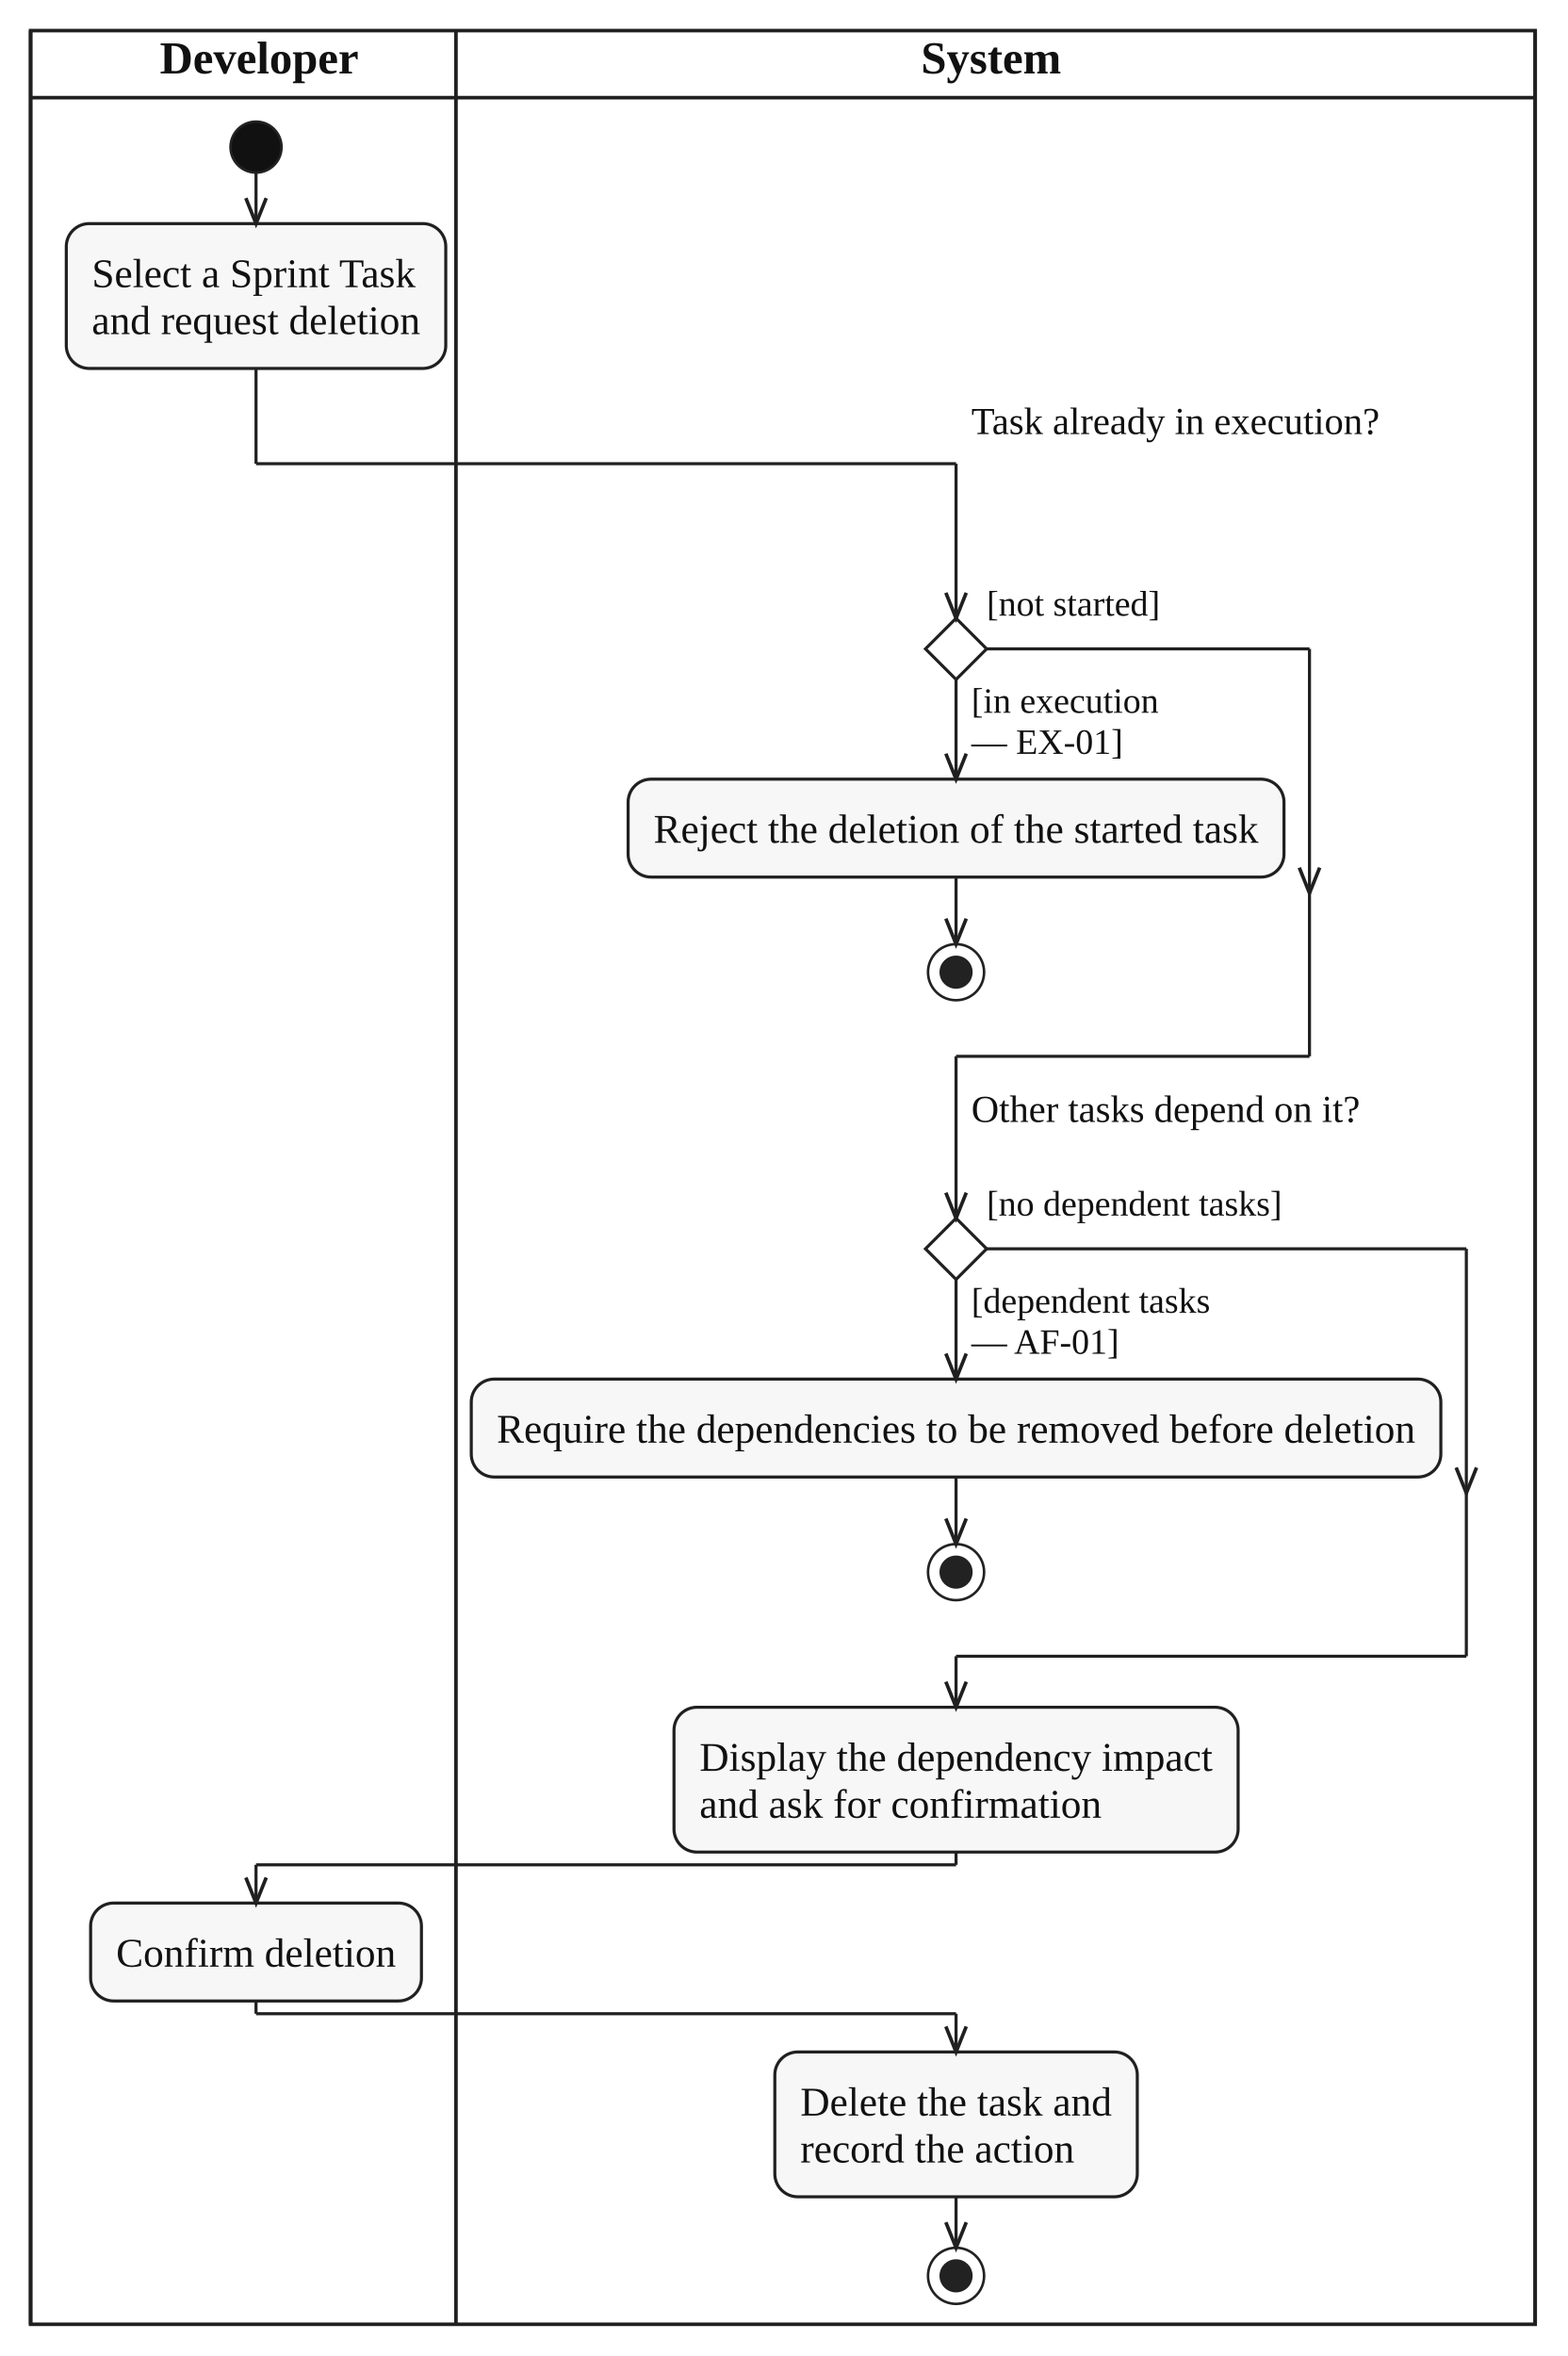
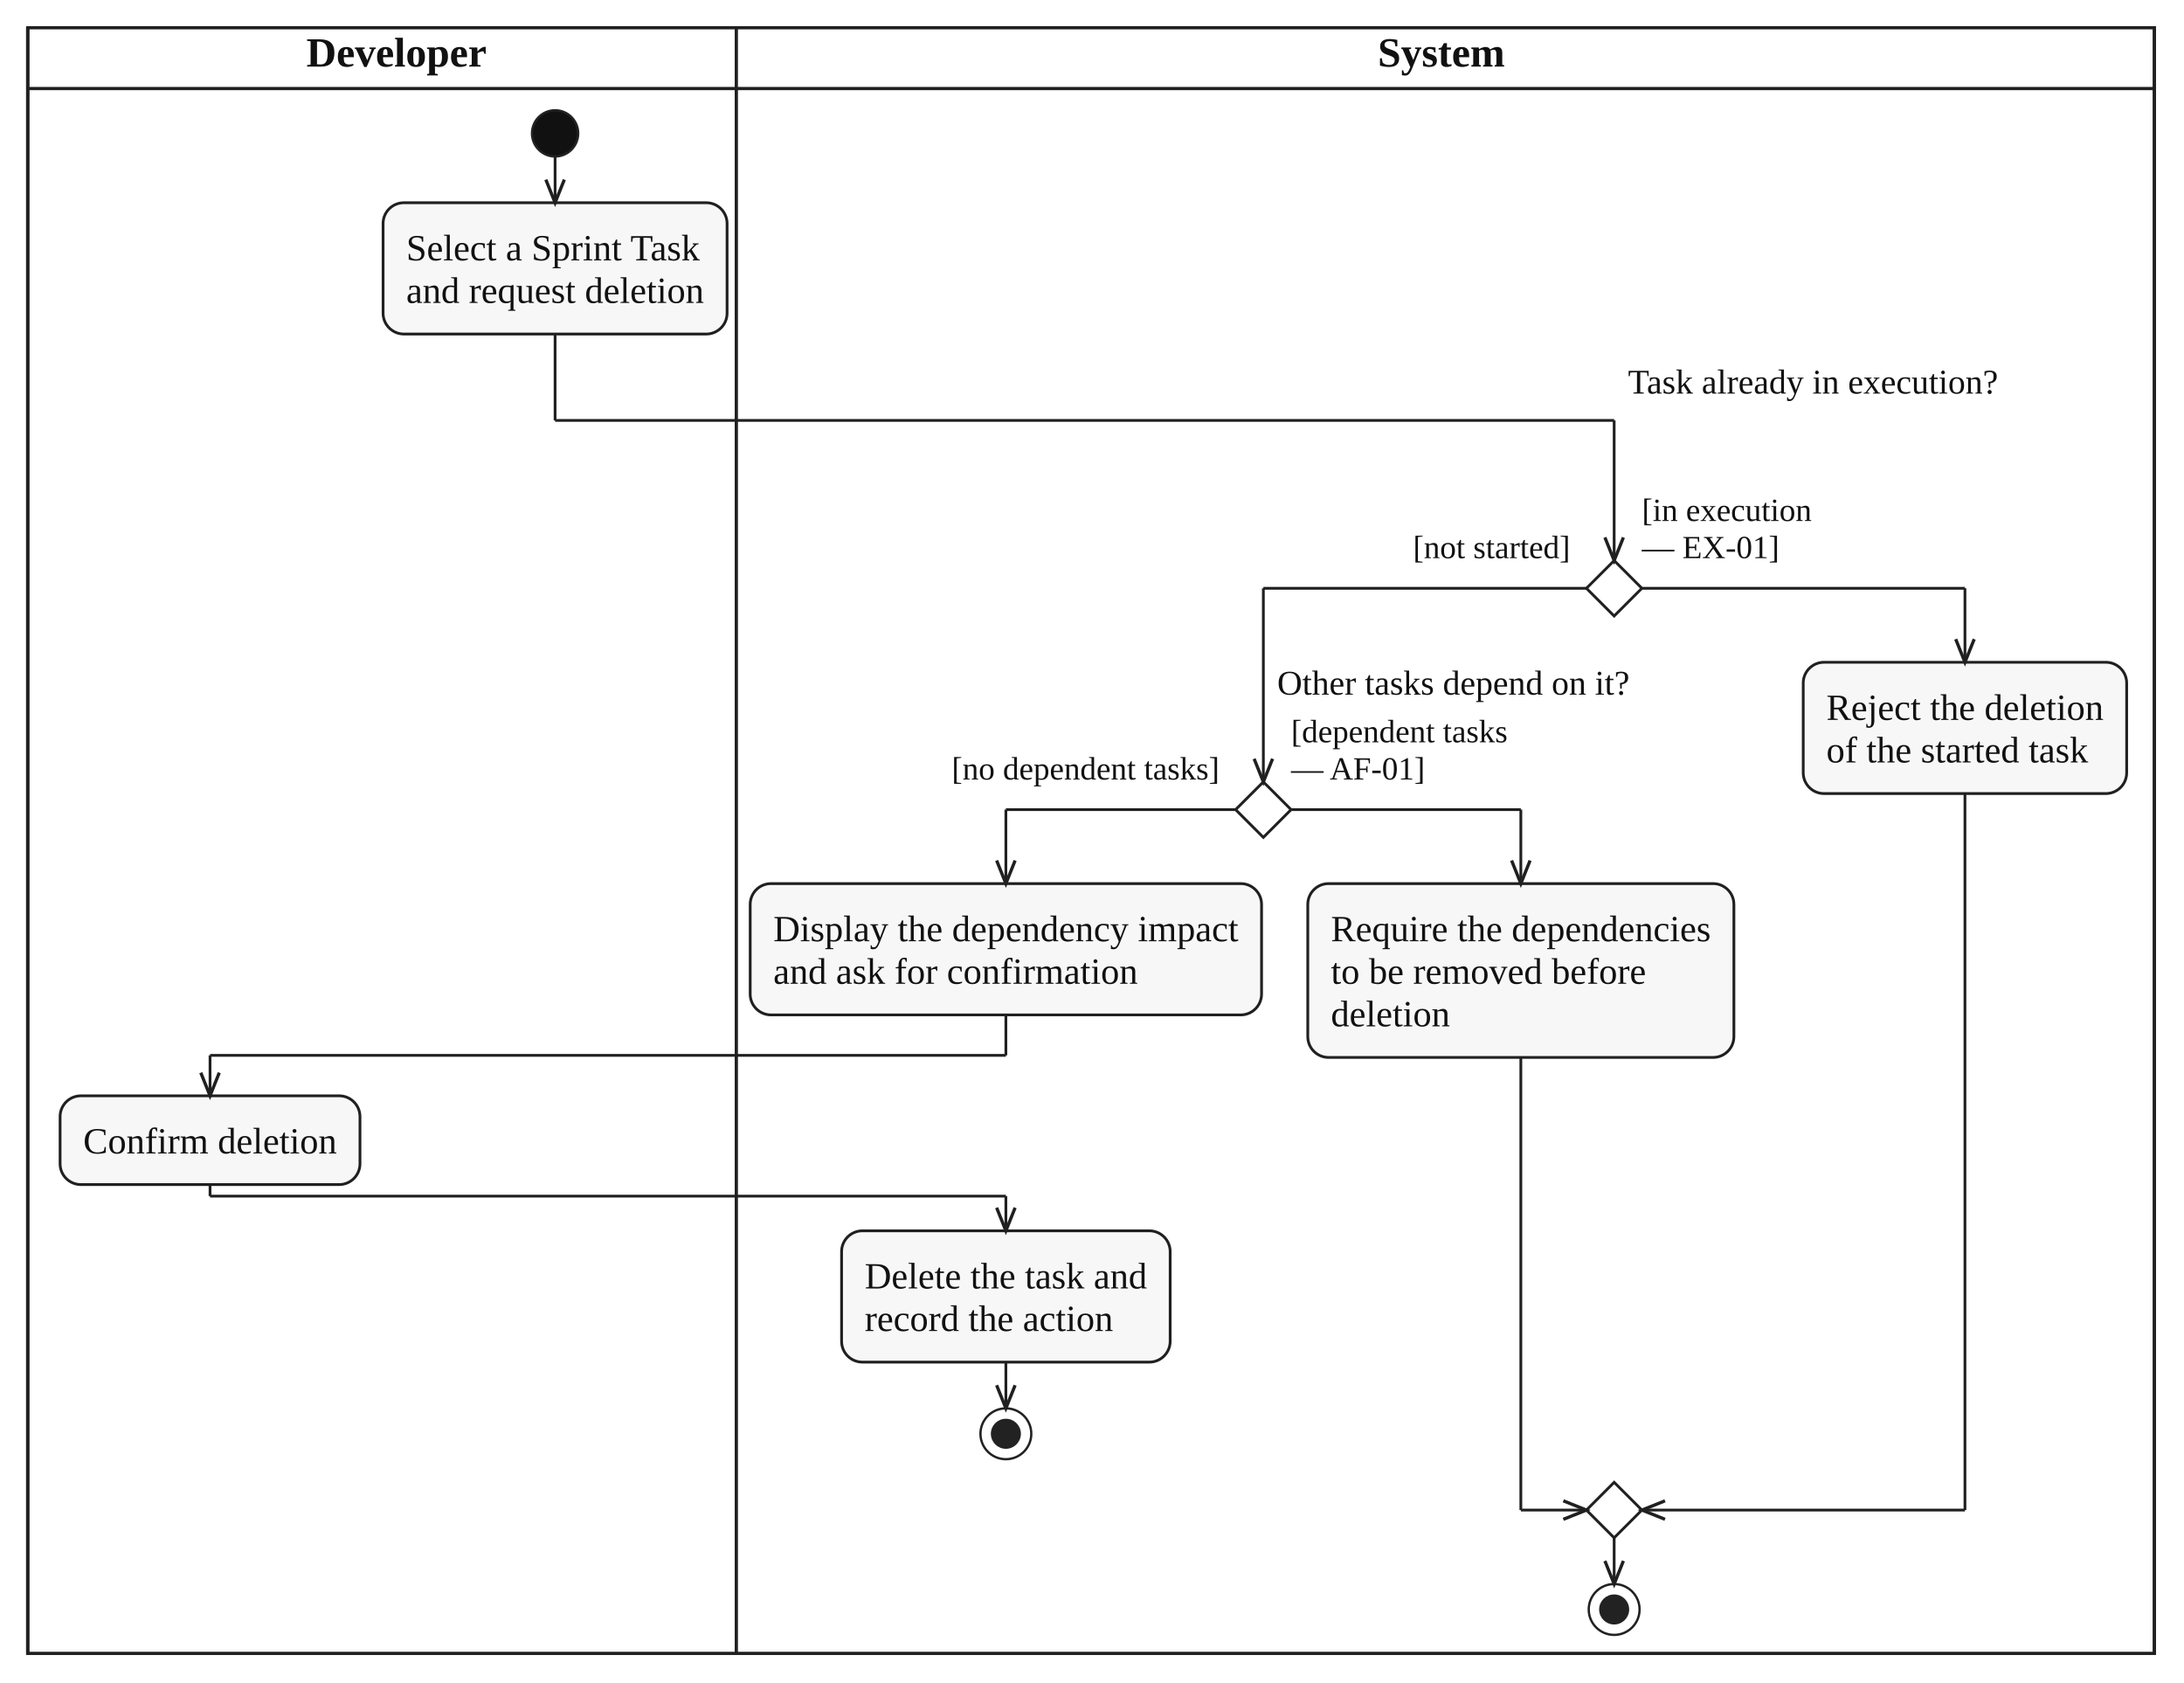
- <svg xmlns="http://www.w3.org/2000/svg" contentStyleType="text/css" height="924px" preserveAspectRatio="none" style="width:615px;height:924px;background:#FFFFFF;" version="1.1" viewBox="-5 0.394 615 924" width="615px" zoomAndPan="magnify" data-pres-formatted="1">
-   <rect id="pres-background" x="-5" y="0.394" width="615" height="924" fill="#FFFFFF" stroke="none" />
+ <svg xmlns="http://www.w3.org/2000/svg" contentStyleType="text/css" height="728px" preserveAspectRatio="none" style="width:945px;height:728px;background:#FFFFFF;" version="1.1" viewBox="-5 0.394 945 728" width="945px" zoomAndPan="magnify" data-pres-formatted="1">
+   <rect id="pres-background" x="-5" y="0.394" width="945" height="728" fill="#FFFFFF" stroke="none" />
  <defs />
  <g>
-     <rect fill="#FFFFFF" height="30.698" style="stroke:#FFFFFF;stroke-width:1.0;" width="575.391" x="15" y="12.394" />
-     <ellipse cx="95.422" cy="58.092" fill="#111111" rx="10" ry="10" style="stroke:#222222;stroke-width:1.0;" />
-     <rect fill="#F7F7F7" height="56.797" rx="9" ry="9" style="stroke:#202020;stroke-width:1.2;" width="148.844" x="21" y="88.092" />
-     <text fill="#111111" font-family="Times New Roman" font-size="16" lengthAdjust="spacing" textLength="128.414" x="31" y="113.029">Select a Sprint Task</text>
-     <text fill="#111111" font-family="Times New Roman" font-size="16" lengthAdjust="spacing" textLength="128.844" x="31" y="131.428">and request deletion</text>
-     <rect fill="#F7F7F7" height="38.398" rx="9" ry="9" style="stroke:#202020;stroke-width:1.2;" width="129.758" x="30.543" y="746.759" />
-     <text fill="#111111" font-family="Times New Roman" font-size="16" lengthAdjust="spacing" textLength="109.758" x="40.543" y="771.696">Confirm deletion</text>
-     <line style="stroke:#202020;stroke-width:1.4;" x1="7" x2="7" y1="12.394" y2="911.954" />
-     <rect fill="#F7F7F7" height="38.398" rx="9" ry="9" style="stroke:#202020;stroke-width:1.2;" width="257.25" x="241.367" y="305.975" />
-     <text fill="#111111" font-family="Times New Roman" font-size="16" lengthAdjust="spacing" textLength="237.25" x="251.367" y="330.912">Reject the deletion of the started task</text>
-     <ellipse cx="369.992" cy="381.674" fill="none" rx="11" ry="11" style="stroke:#222222;stroke-width:1.0;" />
-     <ellipse cx="369.992" cy="381.674" fill="#222222" rx="6" ry="6" style="stroke:#222222;stroke-width:1.0;" />
-     <polygon fill="#FFFFFF" points="369.992,242.876,381.992,254.876,369.992,266.876,357.992,254.876,369.992,242.876" style="stroke:#202020;stroke-width:1.2;" />
-     <text fill="#111111" font-family="Times New Roman" font-size="15" lengthAdjust="spacing" textLength="161.177" x="375.992" y="170.637">Task already in execution?</text>
-     <text fill="#111111" font-family="Times New Roman" font-size="15" lengthAdjust="spacing" textLength="3.75" x="375.992" y="187.886"> </text>
-     <text fill="#111111" font-family="Times New Roman" font-size="15" lengthAdjust="spacing" textLength="3.75" x="375.992" y="205.134"> </text>
-     <text fill="#111111" font-family="Times New Roman" font-size="15" lengthAdjust="spacing" textLength="3.75" x="375.992" y="222.383"> </text>
-     <text fill="#111111" font-family="Times New Roman" font-size="15" lengthAdjust="spacing" textLength="3.75" x="375.992" y="239.631"> </text>
-     <text fill="#111111" font-family="Times New Roman" font-size="14" lengthAdjust="spacing" textLength="80.473" x="375.992" y="279.946">  [in execution</text>
-     <text fill="#111111" font-family="Times New Roman" font-size="14" lengthAdjust="spacing" textLength="66.486" x="375.992" y="296.045">  — EX-01]</text>
-     <text fill="#111111" font-family="Times New Roman" font-size="6" lengthAdjust="spacing" textLength="1.5" x="375.992" y="304.675"> </text>
-     <text fill="#111111" font-family="Times New Roman" font-size="14" lengthAdjust="spacing" textLength="75.031" x="381.992" y="241.848">[not started]  </text>
-     <text fill="#111111" font-family="Times New Roman" font-size="6" lengthAdjust="spacing" textLength="1.5" x="381.992" y="250.477"> </text>
-     <rect fill="#F7F7F7" height="38.398" rx="9" ry="9" style="stroke:#202020;stroke-width:1.2;" width="380.297" x="179.844" y="541.263" />
-     <text fill="#111111" font-family="Times New Roman" font-size="16" lengthAdjust="spacing" textLength="360.297" x="189.844" y="566.2">Require the dependencies to be removed before deletion</text>
-     <ellipse cx="369.992" cy="616.962" fill="none" rx="11" ry="11" style="stroke:#222222;stroke-width:1.0;" />
-     <ellipse cx="369.992" cy="616.962" fill="#222222" rx="6" ry="6" style="stroke:#222222;stroke-width:1.0;" />
-     <polygon fill="#FFFFFF" points="369.992,478.164,381.992,490.164,369.992,502.164,357.992,490.164,369.992,478.164" style="stroke:#202020;stroke-width:1.2;" />
-     <text fill="#111111" font-family="Times New Roman" font-size="15" lengthAdjust="spacing" textLength="152.461" x="375.992" y="440.422">Other tasks depend on it?</text>
-     <text fill="#111111" font-family="Times New Roman" font-size="15" lengthAdjust="spacing" textLength="3.75" x="375.992" y="457.671"> </text>
-     <text fill="#111111" font-family="Times New Roman" font-size="15" lengthAdjust="spacing" textLength="3.75" x="375.992" y="474.919"> </text>
-     <text fill="#111111" font-family="Times New Roman" font-size="14" lengthAdjust="spacing" textLength="100.693" x="375.992" y="515.234">  [dependent tasks</text>
-     <text fill="#111111" font-family="Times New Roman" font-size="14" lengthAdjust="spacing" textLength="65.721" x="375.992" y="531.333">  — AF-01]</text>
-     <text fill="#111111" font-family="Times New Roman" font-size="6" lengthAdjust="spacing" textLength="1.5" x="375.992" y="539.963"> </text>
-     <text fill="#111111" font-family="Times New Roman" font-size="14" lengthAdjust="spacing" textLength="122.856" x="381.992" y="477.136">[no dependent tasks]  </text>
-     <text fill="#111111" font-family="Times New Roman" font-size="6" lengthAdjust="spacing" textLength="1.5" x="381.992" y="485.766"> </text>
-     <rect fill="#F7F7F7" height="56.797" rx="9" ry="9" style="stroke:#202020;stroke-width:1.2;" width="221.266" x="259.359" y="669.962" />
-     <text fill="#111111" font-family="Times New Roman" font-size="16" lengthAdjust="spacing" textLength="201.266" x="269.359" y="694.899">Display the dependency impact</text>
-     <text fill="#111111" font-family="Times New Roman" font-size="16" lengthAdjust="spacing" textLength="157.727" x="269.359" y="713.298">and ask for confirmation</text>
-     <rect fill="#F7F7F7" height="56.797" rx="9" ry="9" style="stroke:#202020;stroke-width:1.2;" width="142.172" x="298.906" y="805.157" />
-     <text fill="#111111" font-family="Times New Roman" font-size="16" lengthAdjust="spacing" textLength="122.172" x="308.906" y="830.095">Delete the task and</text>
-     <text fill="#111111" font-family="Times New Roman" font-size="16" lengthAdjust="spacing" textLength="107.5" x="308.906" y="848.493">record the action</text>
-     <ellipse cx="369.992" cy="892.954" fill="none" rx="11" ry="11" style="stroke:#222222;stroke-width:1.0;" />
-     <ellipse cx="369.992" cy="892.954" fill="#222222" rx="6" ry="6" style="stroke:#222222;stroke-width:1.0;" />
-     <line style="stroke:#202020;stroke-width:1.4;" x1="173.844" x2="173.844" y1="12.394" y2="911.954" />
-     <line style="stroke:#202020;stroke-width:1.4;" x1="597.141" x2="597.141" y1="12.394" y2="911.954" />
-     <line style="stroke:#202020;stroke-width:1.2;" x1="95.422" x2="95.422" y1="68.092" y2="88.092" />
-     <polyline points="91.422,78.092 95.422,88.092 99.422,78.092" fill="none" stroke="#202020" stroke-width="1.4" stroke-linejoin="miter" stroke-linecap="butt" class="open-arrowhead" />
-     <line style="stroke:#202020;stroke-width:1.2;" x1="369.992" x2="369.992" y1="344.373" y2="370.674" />
-     <polyline points="365.992,360.674 369.992,370.674 373.992,360.674" fill="none" stroke="#202020" stroke-width="1.4" stroke-linejoin="miter" stroke-linecap="butt" class="open-arrowhead" />
-     <line style="stroke:#202020;stroke-width:1.2;" x1="369.992" x2="369.992" y1="266.876" y2="305.975" />
-     <polyline points="365.992,295.975 369.992,305.975 373.992,295.975" fill="none" stroke="#202020" stroke-width="1.4" stroke-linejoin="miter" stroke-linecap="butt" class="open-arrowhead" />
-     <line style="stroke:#202020;stroke-width:1.2;" x1="381.992" x2="508.617" y1="254.876" y2="254.876" />
-     <polyline points="504.617,340.674 508.617,350.674 512.617,340.674" fill="none" stroke="#202020" stroke-width="1.4" stroke-linejoin="miter" stroke-linecap="butt" class="open-arrowhead" />
-     <line style="stroke:#202020;stroke-width:1.2;" x1="508.617" x2="508.617" y1="254.876" y2="414.674" />
-     <line style="stroke:#202020;stroke-width:1.2;" x1="508.617" x2="369.992" y1="414.674" y2="414.674" />
-     <line style="stroke:#202020;stroke-width:1.2;" x1="369.992" x2="369.992" y1="414.674" y2="478.164" />
-     <polyline points="365.992,468.164 369.992,478.164 373.992,468.164" fill="none" stroke="#202020" stroke-width="1.4" stroke-linejoin="miter" stroke-linecap="butt" class="open-arrowhead" />
-     <line style="stroke:#202020;stroke-width:1.2;" x1="369.992" x2="369.992" y1="579.661" y2="605.962" />
-     <polyline points="365.992,595.962 369.992,605.962 373.992,595.962" fill="none" stroke="#202020" stroke-width="1.4" stroke-linejoin="miter" stroke-linecap="butt" class="open-arrowhead" />
-     <line style="stroke:#202020;stroke-width:1.2;" x1="369.992" x2="369.992" y1="502.164" y2="541.263" />
-     <polyline points="365.992,531.263 369.992,541.263 373.992,531.263" fill="none" stroke="#202020" stroke-width="1.4" stroke-linejoin="miter" stroke-linecap="butt" class="open-arrowhead" />
-     <line style="stroke:#202020;stroke-width:1.2;" x1="381.992" x2="570.141" y1="490.164" y2="490.164" />
-     <polyline points="566.141,575.962 570.141,585.962 574.141,575.962" fill="none" stroke="#202020" stroke-width="1.4" stroke-linejoin="miter" stroke-linecap="butt" class="open-arrowhead" />
-     <line style="stroke:#202020;stroke-width:1.2;" x1="570.141" x2="570.141" y1="490.164" y2="649.962" />
-     <line style="stroke:#202020;stroke-width:1.2;" x1="570.141" x2="369.992" y1="649.962" y2="649.962" />
-     <line style="stroke:#202020;stroke-width:1.2;" x1="369.992" x2="369.992" y1="649.962" y2="669.962" />
-     <polyline points="365.992,659.962 369.992,669.962 373.992,659.962" fill="none" stroke="#202020" stroke-width="1.4" stroke-linejoin="miter" stroke-linecap="butt" class="open-arrowhead" />
-     <line style="stroke:#202020;stroke-width:1.2;" x1="369.992" x2="369.992" y1="861.954" y2="881.954" />
-     <polyline points="365.992,871.954 369.992,881.954 373.992,871.954" fill="none" stroke="#202020" stroke-width="1.4" stroke-linejoin="miter" stroke-linecap="butt" class="open-arrowhead" />
-     <line style="stroke:#202020;stroke-width:1.2;" x1="95.422" x2="95.422" y1="144.889" y2="182.255" />
-     <line style="stroke:#202020;stroke-width:1.2;" x1="95.422" x2="369.992" y1="182.255" y2="182.255" />
-     <line style="stroke:#202020;stroke-width:1.2;" x1="369.992" x2="369.992" y1="182.255" y2="242.876" />
-     <polyline points="365.992,232.876 369.992,242.876 373.992,232.876" fill="none" stroke="#202020" stroke-width="1.4" stroke-linejoin="miter" stroke-linecap="butt" class="open-arrowhead" />
-     <line style="stroke:#202020;stroke-width:1.2;" x1="369.992" x2="369.992" y1="726.759" y2="731.759" />
-     <line style="stroke:#202020;stroke-width:1.2;" x1="369.992" x2="95.422" y1="731.759" y2="731.759" />
-     <line style="stroke:#202020;stroke-width:1.2;" x1="95.422" x2="95.422" y1="731.759" y2="746.759" />
-     <polyline points="91.422,736.759 95.422,746.759 99.422,736.759" fill="none" stroke="#202020" stroke-width="1.4" stroke-linejoin="miter" stroke-linecap="butt" class="open-arrowhead" />
-     <line style="stroke:#202020;stroke-width:1.2;" x1="95.422" x2="95.422" y1="785.157" y2="790.157" />
-     <line style="stroke:#202020;stroke-width:1.2;" x1="95.422" x2="369.992" y1="790.157" y2="790.157" />
-     <line style="stroke:#202020;stroke-width:1.2;" x1="369.992" x2="369.992" y1="790.157" y2="805.157" />
-     <polyline points="365.992,795.157 369.992,805.157 373.992,795.157" fill="none" stroke="#202020" stroke-width="1.4" stroke-linejoin="miter" stroke-linecap="butt" class="open-arrowhead" />
-     <text fill="#111111" font-family="Times New Roman" font-size="18" font-weight="bold" lengthAdjust="spacing" textLength="77.968" x="57.688" y="29.198">Developer</text>
-     <text fill="#111111" font-family="Times New Roman" font-size="7" font-weight="bold" lengthAdjust="spacing" textLength="1.75" x="53.188" y="39.627"> </text>
-     <text fill="#111111" font-family="Times New Roman" font-size="18" font-weight="bold" lengthAdjust="spacing" textLength="54.993" x="356.246" y="29.198">System</text>
-     <text fill="#111111" font-family="Times New Roman" font-size="7" font-weight="bold" lengthAdjust="spacing" textLength="1.75" x="351.746" y="39.627"> </text>
+     <rect fill="#FFFFFF" height="30.698" style="stroke:#FFFFFF;stroke-width:1.0;" width="905.445" x="15" y="12.394" />
+     <ellipse cx="235.18" cy="58.092" fill="#111111" rx="10" ry="10" style="stroke:#222222;stroke-width:1.0;" />
+     <rect fill="#F7F7F7" height="56.797" rx="9" ry="9" style="stroke:#202020;stroke-width:1.2;" width="148.844" x="160.758" y="88.092" />
+     <text fill="#111111" font-family="Times New Roman" font-size="16" lengthAdjust="spacing" textLength="128.414" x="170.758" y="113.029">Select a Sprint Task</text>
+     <text fill="#111111" font-family="Times New Roman" font-size="16" lengthAdjust="spacing" textLength="128.844" x="170.758" y="131.428">and request deletion</text>
+     <rect fill="#F7F7F7" height="38.398" rx="9" ry="9" style="stroke:#202020;stroke-width:1.2;" width="129.758" x="21" y="474.418" />
+     <text fill="#111111" font-family="Times New Roman" font-size="16" lengthAdjust="spacing" textLength="109.758" x="31" y="499.356">Confirm deletion</text>
+     <line style="stroke:#202020;stroke-width:1.4;" x1="7" x2="7" y1="12.394" y2="715.614" />
+     <polygon fill="#FFFFFF" points="693.432,242.876,705.432,254.876,693.432,266.876,681.432,254.876,693.432,242.876" style="stroke:#202020;stroke-width:1.2;" />
+     <text fill="#111111" font-family="Times New Roman" font-size="15" lengthAdjust="spacing" textLength="161.177" x="699.432" y="170.637">Task already in execution?</text>
+     <text fill="#111111" font-family="Times New Roman" font-size="15" lengthAdjust="spacing" textLength="3.75" x="699.432" y="187.886"> </text>
+     <text fill="#111111" font-family="Times New Roman" font-size="15" lengthAdjust="spacing" textLength="3.75" x="699.432" y="205.134"> </text>
+     <text fill="#111111" font-family="Times New Roman" font-size="15" lengthAdjust="spacing" textLength="3.75" x="699.432" y="222.383"> </text>
+     <text fill="#111111" font-family="Times New Roman" font-size="15" lengthAdjust="spacing" textLength="3.75" x="699.432" y="239.631"> </text>
+     <text fill="#111111" font-family="Times New Roman" font-size="14" lengthAdjust="spacing" textLength="75.031" x="606.4" y="241.848">[not started]  </text>
+     <text fill="#111111" font-family="Times New Roman" font-size="6" lengthAdjust="spacing" textLength="1.5" x="606.4" y="250.477"> </text>
+     <text fill="#111111" font-family="Times New Roman" font-size="14" lengthAdjust="spacing" textLength="80.473" x="705.432" y="225.749">  [in execution</text>
+     <text fill="#111111" font-family="Times New Roman" font-size="14" lengthAdjust="spacing" textLength="66.486" x="705.432" y="241.848">  — EX-01]</text>
+     <text fill="#111111" font-family="Times New Roman" font-size="6" lengthAdjust="spacing" textLength="1.5" x="705.432" y="250.477"> </text>
+     <polygon fill="#FFFFFF" points="541.644,338.622,553.644,350.622,541.644,362.622,529.644,350.622,541.644,338.622" style="stroke:#202020;stroke-width:1.2;" />
+     <text fill="#111111" font-family="Times New Roman" font-size="15" lengthAdjust="spacing" textLength="152.461" x="547.644" y="300.88">Other tasks depend on it?</text>
+     <text fill="#111111" font-family="Times New Roman" font-size="15" lengthAdjust="spacing" textLength="3.75" x="547.644" y="318.128"> </text>
+     <text fill="#111111" font-family="Times New Roman" font-size="15" lengthAdjust="spacing" textLength="3.75" x="547.644" y="335.377"> </text>
+     <text fill="#111111" font-family="Times New Roman" font-size="14" lengthAdjust="spacing" textLength="122.856" x="406.789" y="337.593">[no dependent tasks]  </text>
+     <text fill="#111111" font-family="Times New Roman" font-size="6" lengthAdjust="spacing" textLength="1.5" x="406.789" y="346.223"> </text>
+     <text fill="#111111" font-family="Times New Roman" font-size="14" lengthAdjust="spacing" textLength="100.693" x="553.644" y="321.495">  [dependent tasks</text>
+     <text fill="#111111" font-family="Times New Roman" font-size="14" lengthAdjust="spacing" textLength="65.721" x="553.644" y="337.593">  — AF-01]</text>
+     <text fill="#111111" font-family="Times New Roman" font-size="6" lengthAdjust="spacing" textLength="1.5" x="553.644" y="346.223"> </text>
+     <rect fill="#F7F7F7" height="56.797" rx="9" ry="9" style="stroke:#202020;stroke-width:1.2;" width="221.266" x="319.602" y="382.622" />
+     <text fill="#111111" font-family="Times New Roman" font-size="16" lengthAdjust="spacing" textLength="201.266" x="329.602" y="407.559">Display the dependency impact</text>
+     <text fill="#111111" font-family="Times New Roman" font-size="16" lengthAdjust="spacing" textLength="157.727" x="329.602" y="425.957">and ask for confirmation</text>
+     <rect fill="#F7F7F7" height="56.797" rx="9" ry="9" style="stroke:#202020;stroke-width:1.2;" width="142.172" x="359.148" y="532.817" />
+     <text fill="#111111" font-family="Times New Roman" font-size="16" lengthAdjust="spacing" textLength="122.172" x="369.148" y="557.754">Delete the task and</text>
+     <text fill="#111111" font-family="Times New Roman" font-size="16" lengthAdjust="spacing" textLength="107.5" x="369.148" y="576.153">record the action</text>
+     <ellipse cx="430.234" cy="620.614" fill="none" rx="11" ry="11" style="stroke:#222222;stroke-width:1.0;" />
+     <ellipse cx="430.234" cy="620.614" fill="#222222" rx="6" ry="6" style="stroke:#222222;stroke-width:1.0;" />
+     <rect fill="#F7F7F7" height="75.195" rx="9" ry="9" style="stroke:#202020;stroke-width:1.2;" width="184.375" x="560.867" y="382.622" />
+     <text fill="#111111" font-family="Times New Roman" font-size="16" lengthAdjust="spacing" textLength="164.375" x="570.867" y="407.559">Require the dependencies</text>
+     <text fill="#111111" font-family="Times New Roman" font-size="16" lengthAdjust="spacing" textLength="136.383" x="570.867" y="425.957">to be removed before</text>
+     <text fill="#111111" font-family="Times New Roman" font-size="16" lengthAdjust="spacing" textLength="51.539" x="570.867" y="444.356">deletion</text>
+     <rect fill="#F7F7F7" height="56.797" rx="9" ry="9" style="stroke:#202020;stroke-width:1.2;" width="139.953" x="775.242" y="286.876" />
+     <text fill="#111111" font-family="Times New Roman" font-size="16" lengthAdjust="spacing" textLength="119.953" x="785.242" y="311.813">Reject the deletion</text>
+     <text fill="#111111" font-family="Times New Roman" font-size="16" lengthAdjust="spacing" textLength="113.297" x="785.242" y="330.212">of the started task</text>
+     <polygon fill="#FFFFFF" points="693.432,641.614,705.432,653.614,693.432,665.614,681.432,653.614,693.432,641.614" style="stroke:#202020;stroke-width:1.2;" />
+     <ellipse cx="693.432" cy="696.614" fill="none" rx="11" ry="11" style="stroke:#222222;stroke-width:1.0;" />
+     <ellipse cx="693.432" cy="696.614" fill="#222222" rx="6" ry="6" style="stroke:#222222;stroke-width:1.0;" />
+     <line style="stroke:#202020;stroke-width:1.4;" x1="313.602" x2="313.602" y1="12.394" y2="715.614" />
+     <line style="stroke:#202020;stroke-width:1.4;" x1="927.195" x2="927.195" y1="12.394" y2="715.614" />
+     <line style="stroke:#202020;stroke-width:1.2;" x1="235.18" x2="235.18" y1="68.092" y2="88.092" />
+     <polyline points="231.18,78.092 235.18,88.092 239.18,78.092" fill="none" stroke="#202020" stroke-width="1.4" stroke-linejoin="miter" stroke-linecap="butt" class="open-arrowhead" />
+     <line style="stroke:#202020;stroke-width:1.2;" x1="430.234" x2="430.234" y1="589.614" y2="609.614" />
+     <polyline points="426.234,599.614 430.234,609.614 434.234,599.614" fill="none" stroke="#202020" stroke-width="1.4" stroke-linejoin="miter" stroke-linecap="butt" class="open-arrowhead" />
+     <line style="stroke:#202020;stroke-width:1.2;" x1="529.644" x2="430.234" y1="350.622" y2="350.622" />
+     <line style="stroke:#202020;stroke-width:1.2;" x1="430.234" x2="430.234" y1="350.622" y2="382.622" />
+     <polyline points="426.234,372.622 430.234,382.622 434.234,372.622" fill="none" stroke="#202020" stroke-width="1.4" stroke-linejoin="miter" stroke-linecap="butt" class="open-arrowhead" />
+     <line style="stroke:#202020;stroke-width:1.2;" x1="553.644" x2="653.055" y1="350.622" y2="350.622" />
+     <line style="stroke:#202020;stroke-width:1.2;" x1="653.055" x2="653.055" y1="350.622" y2="382.622" />
+     <polyline points="649.055,372.622 653.055,382.622 657.055,372.622" fill="none" stroke="#202020" stroke-width="1.4" stroke-linejoin="miter" stroke-linecap="butt" class="open-arrowhead" />
+     <line style="stroke:#202020;stroke-width:1.2;" x1="653.055" x2="653.055" y1="457.817" y2="653.614" />
+     <line style="stroke:#202020;stroke-width:1.2;" x1="653.055" x2="681.432" y1="653.614" y2="653.614" />
+     <polyline points="671.432,649.614 681.432,653.614 671.432,657.614" fill="none" stroke="#202020" stroke-width="1.4" stroke-linejoin="miter" stroke-linecap="butt" class="open-arrowhead" />
+     <line style="stroke:#202020;stroke-width:1.2;" x1="681.432" x2="541.644" y1="254.876" y2="254.876" />
+     <line style="stroke:#202020;stroke-width:1.2;" x1="541.644" x2="541.644" y1="254.876" y2="338.622" />
+     <polyline points="537.644,328.622 541.644,338.622 545.644,328.622" fill="none" stroke="#202020" stroke-width="1.4" stroke-linejoin="miter" stroke-linecap="butt" class="open-arrowhead" />
+     <line style="stroke:#202020;stroke-width:1.2;" x1="705.432" x2="845.219" y1="254.876" y2="254.876" />
+     <line style="stroke:#202020;stroke-width:1.2;" x1="845.219" x2="845.219" y1="254.876" y2="286.876" />
+     <polyline points="841.219,276.876 845.219,286.876 849.219,276.876" fill="none" stroke="#202020" stroke-width="1.4" stroke-linejoin="miter" stroke-linecap="butt" class="open-arrowhead" />
+     <line style="stroke:#202020;stroke-width:1.2;" x1="845.219" x2="845.219" y1="343.673" y2="653.614" />
+     <line style="stroke:#202020;stroke-width:1.2;" x1="845.219" x2="705.432" y1="653.614" y2="653.614" />
+     <polyline points="715.432,649.614 705.432,653.614 715.432,657.614" fill="none" stroke="#202020" stroke-width="1.4" stroke-linejoin="miter" stroke-linecap="butt" class="open-arrowhead" />
+     <line style="stroke:#202020;stroke-width:1.2;" x1="693.432" x2="693.432" y1="665.614" y2="685.614" />
+     <polyline points="689.432,675.614 693.432,685.614 697.432,675.614" fill="none" stroke="#202020" stroke-width="1.4" stroke-linejoin="miter" stroke-linecap="butt" class="open-arrowhead" />
+     <line style="stroke:#202020;stroke-width:1.2;" x1="430.234" x2="430.234" y1="439.418" y2="456.918" />
+     <line style="stroke:#202020;stroke-width:1.2;" x1="430.234" x2="85.879" y1="456.918" y2="456.918" />
+     <line style="stroke:#202020;stroke-width:1.2;" x1="85.879" x2="85.879" y1="456.918" y2="474.418" />
+     <polyline points="81.879,464.418 85.879,474.418 89.879,464.418" fill="none" stroke="#202020" stroke-width="1.4" stroke-linejoin="miter" stroke-linecap="butt" class="open-arrowhead" />
+     <line style="stroke:#202020;stroke-width:1.2;" x1="85.879" x2="85.879" y1="512.817" y2="517.817" />
+     <line style="stroke:#202020;stroke-width:1.2;" x1="85.879" x2="430.234" y1="517.817" y2="517.817" />
+     <line style="stroke:#202020;stroke-width:1.2;" x1="430.234" x2="430.234" y1="517.817" y2="532.817" />
+     <polyline points="426.234,522.817 430.234,532.817 434.234,522.817" fill="none" stroke="#202020" stroke-width="1.4" stroke-linejoin="miter" stroke-linecap="butt" class="open-arrowhead" />
+     <line style="stroke:#202020;stroke-width:1.2;" x1="235.18" x2="235.18" y1="144.889" y2="182.255" />
+     <line style="stroke:#202020;stroke-width:1.2;" x1="235.18" x2="693.432" y1="182.255" y2="182.255" />
+     <line style="stroke:#202020;stroke-width:1.2;" x1="693.432" x2="693.432" y1="182.255" y2="242.876" />
+     <polyline points="689.432,232.876 693.432,242.876 697.432,232.876" fill="none" stroke="#202020" stroke-width="1.4" stroke-linejoin="miter" stroke-linecap="butt" class="open-arrowhead" />
+     <text fill="#111111" font-family="Times New Roman" font-size="18" font-weight="bold" lengthAdjust="spacing" textLength="77.968" x="127.567" y="29.198">Developer</text>
+     <text fill="#111111" font-family="Times New Roman" font-size="7" font-weight="bold" lengthAdjust="spacing" textLength="1.75" x="123.067" y="39.627"> </text>
+     <text fill="#111111" font-family="Times New Roman" font-size="18" font-weight="bold" lengthAdjust="spacing" textLength="54.993" x="591.152" y="29.198">System</text>
+     <text fill="#111111" font-family="Times New Roman" font-size="7" font-weight="bold" lengthAdjust="spacing" textLength="1.75" x="586.652" y="39.627"> </text>
  </g>
  <g id="pres-frame" fill="none" stroke="#202020" stroke-width="1.4">
-     <rect x="7" y="12.394" width="590.141" height="899.561" />
-     <line x1="7" x2="597.141" y1="38.698" y2="38.698" />
+     <rect x="7" y="12.394" width="920.195" height="703.22" />
+     <line x1="7" x2="927.195" y1="38.698" y2="38.698" />
  </g>
</svg>
